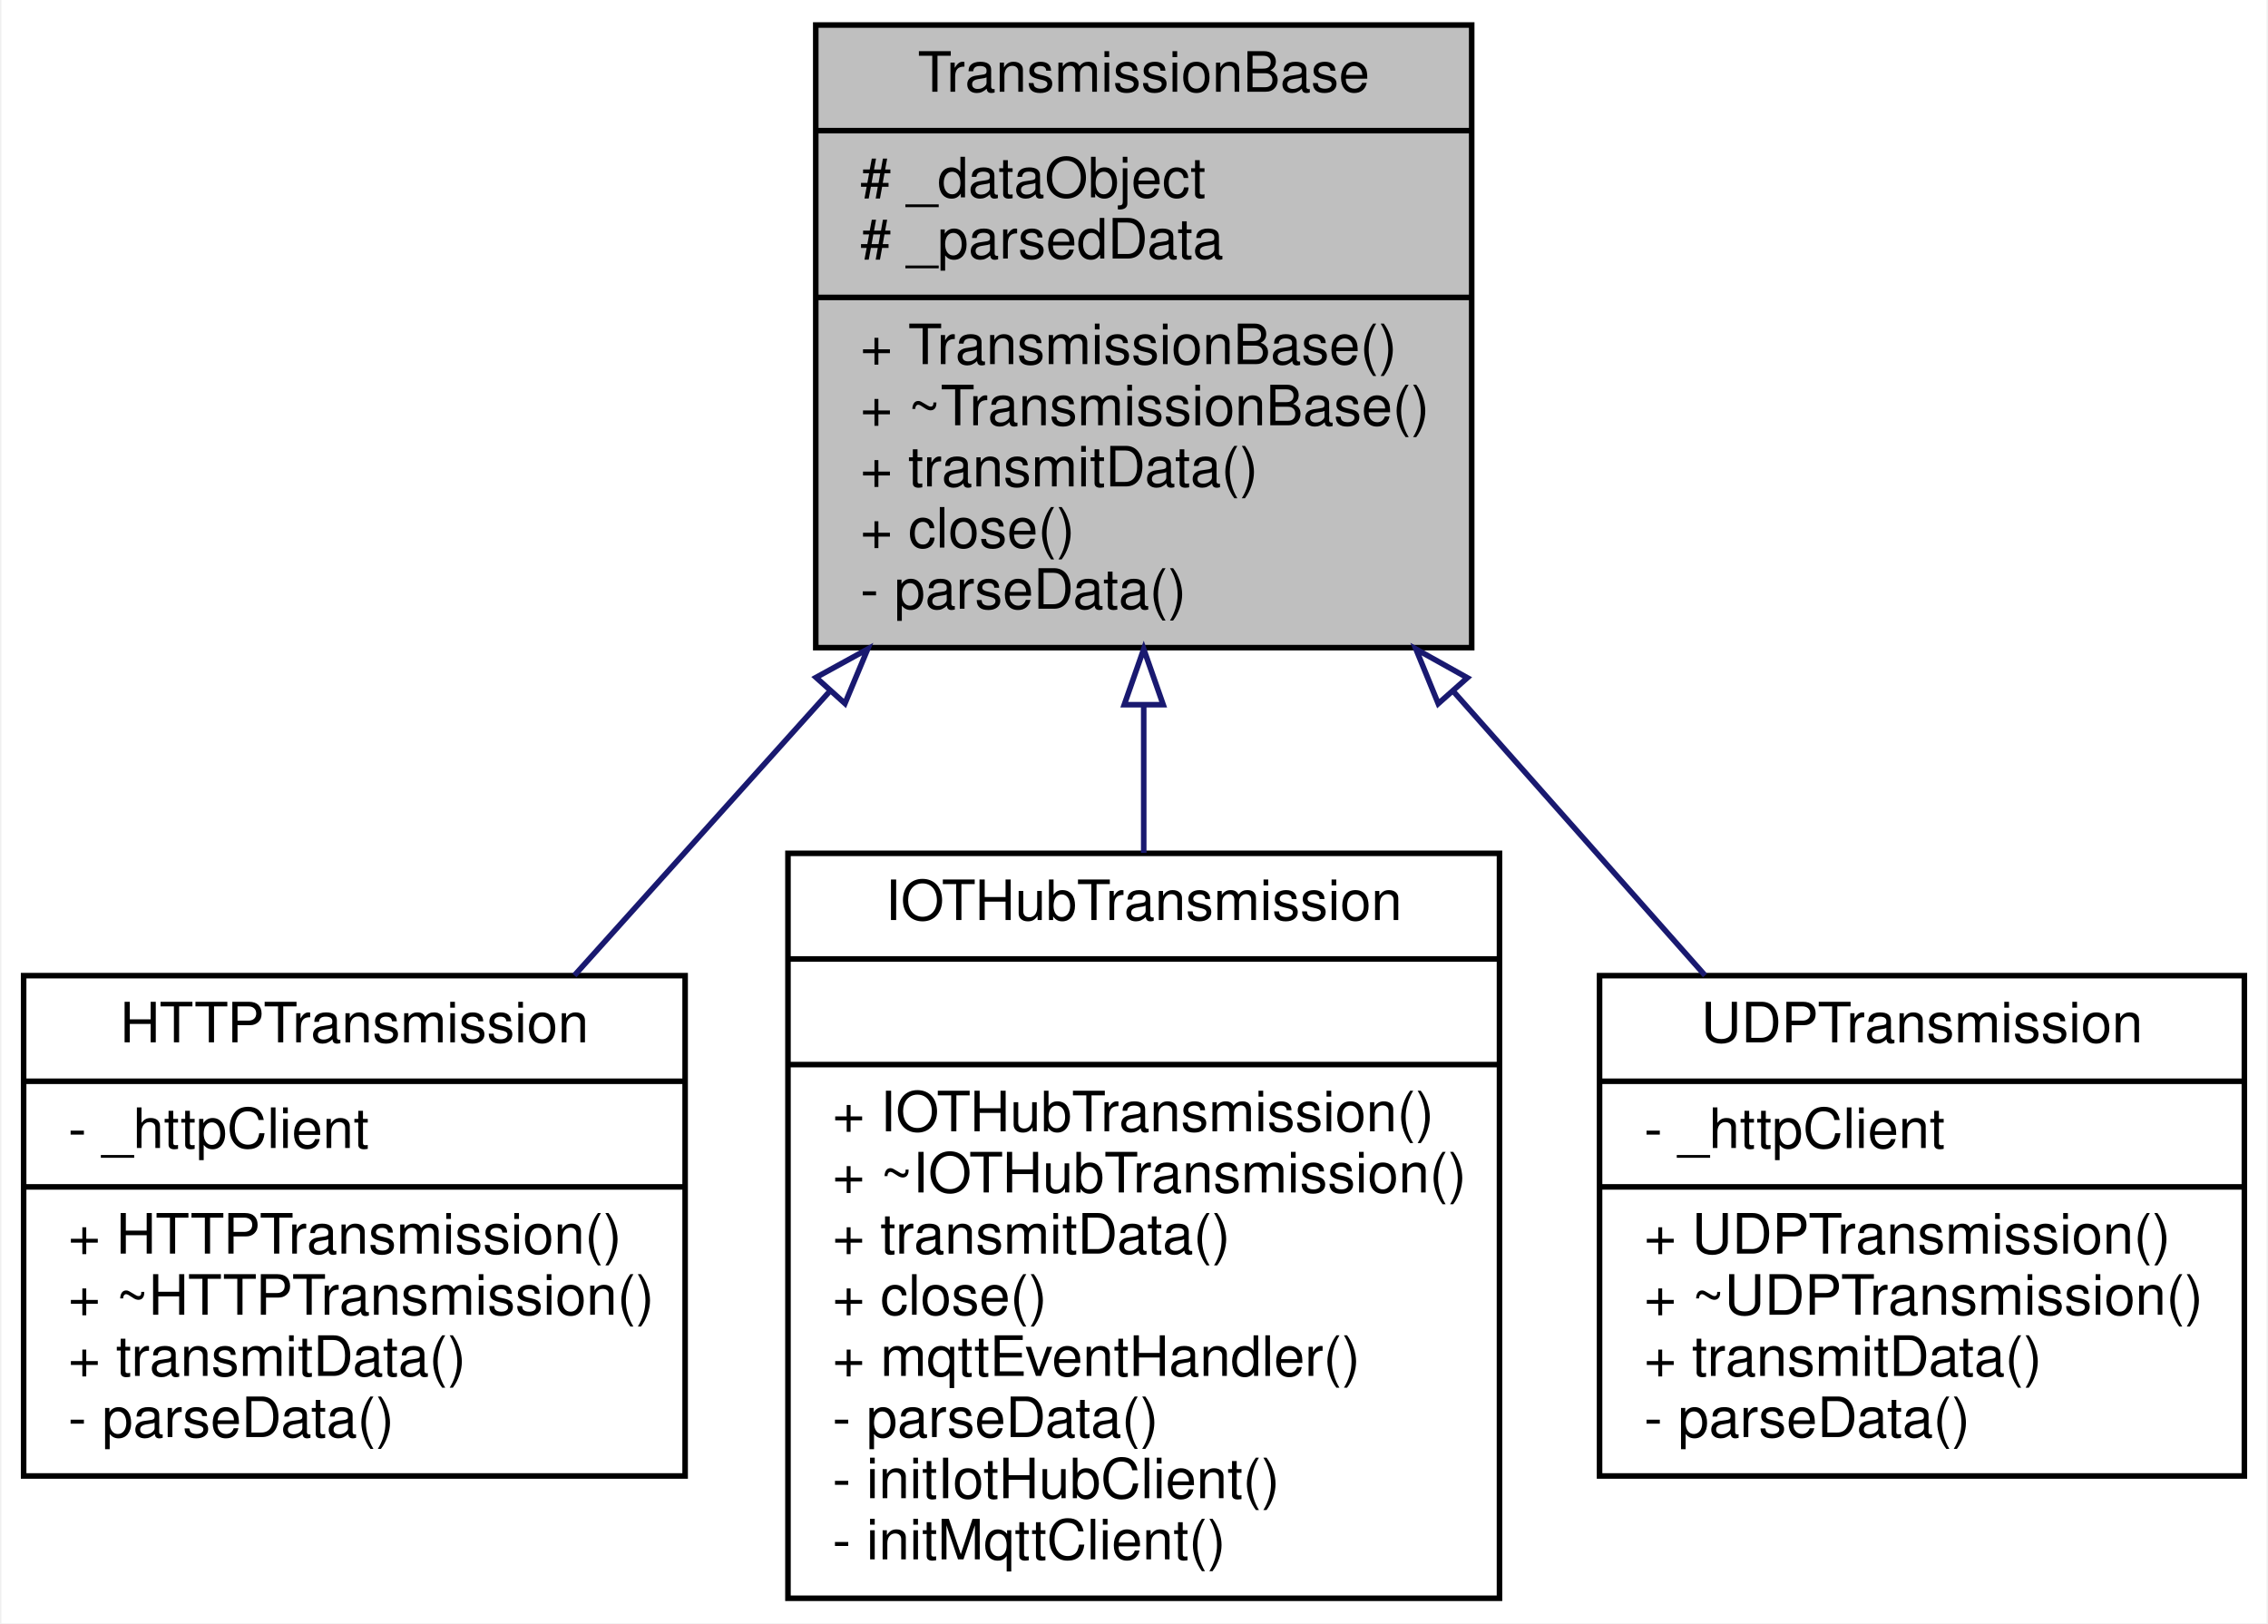
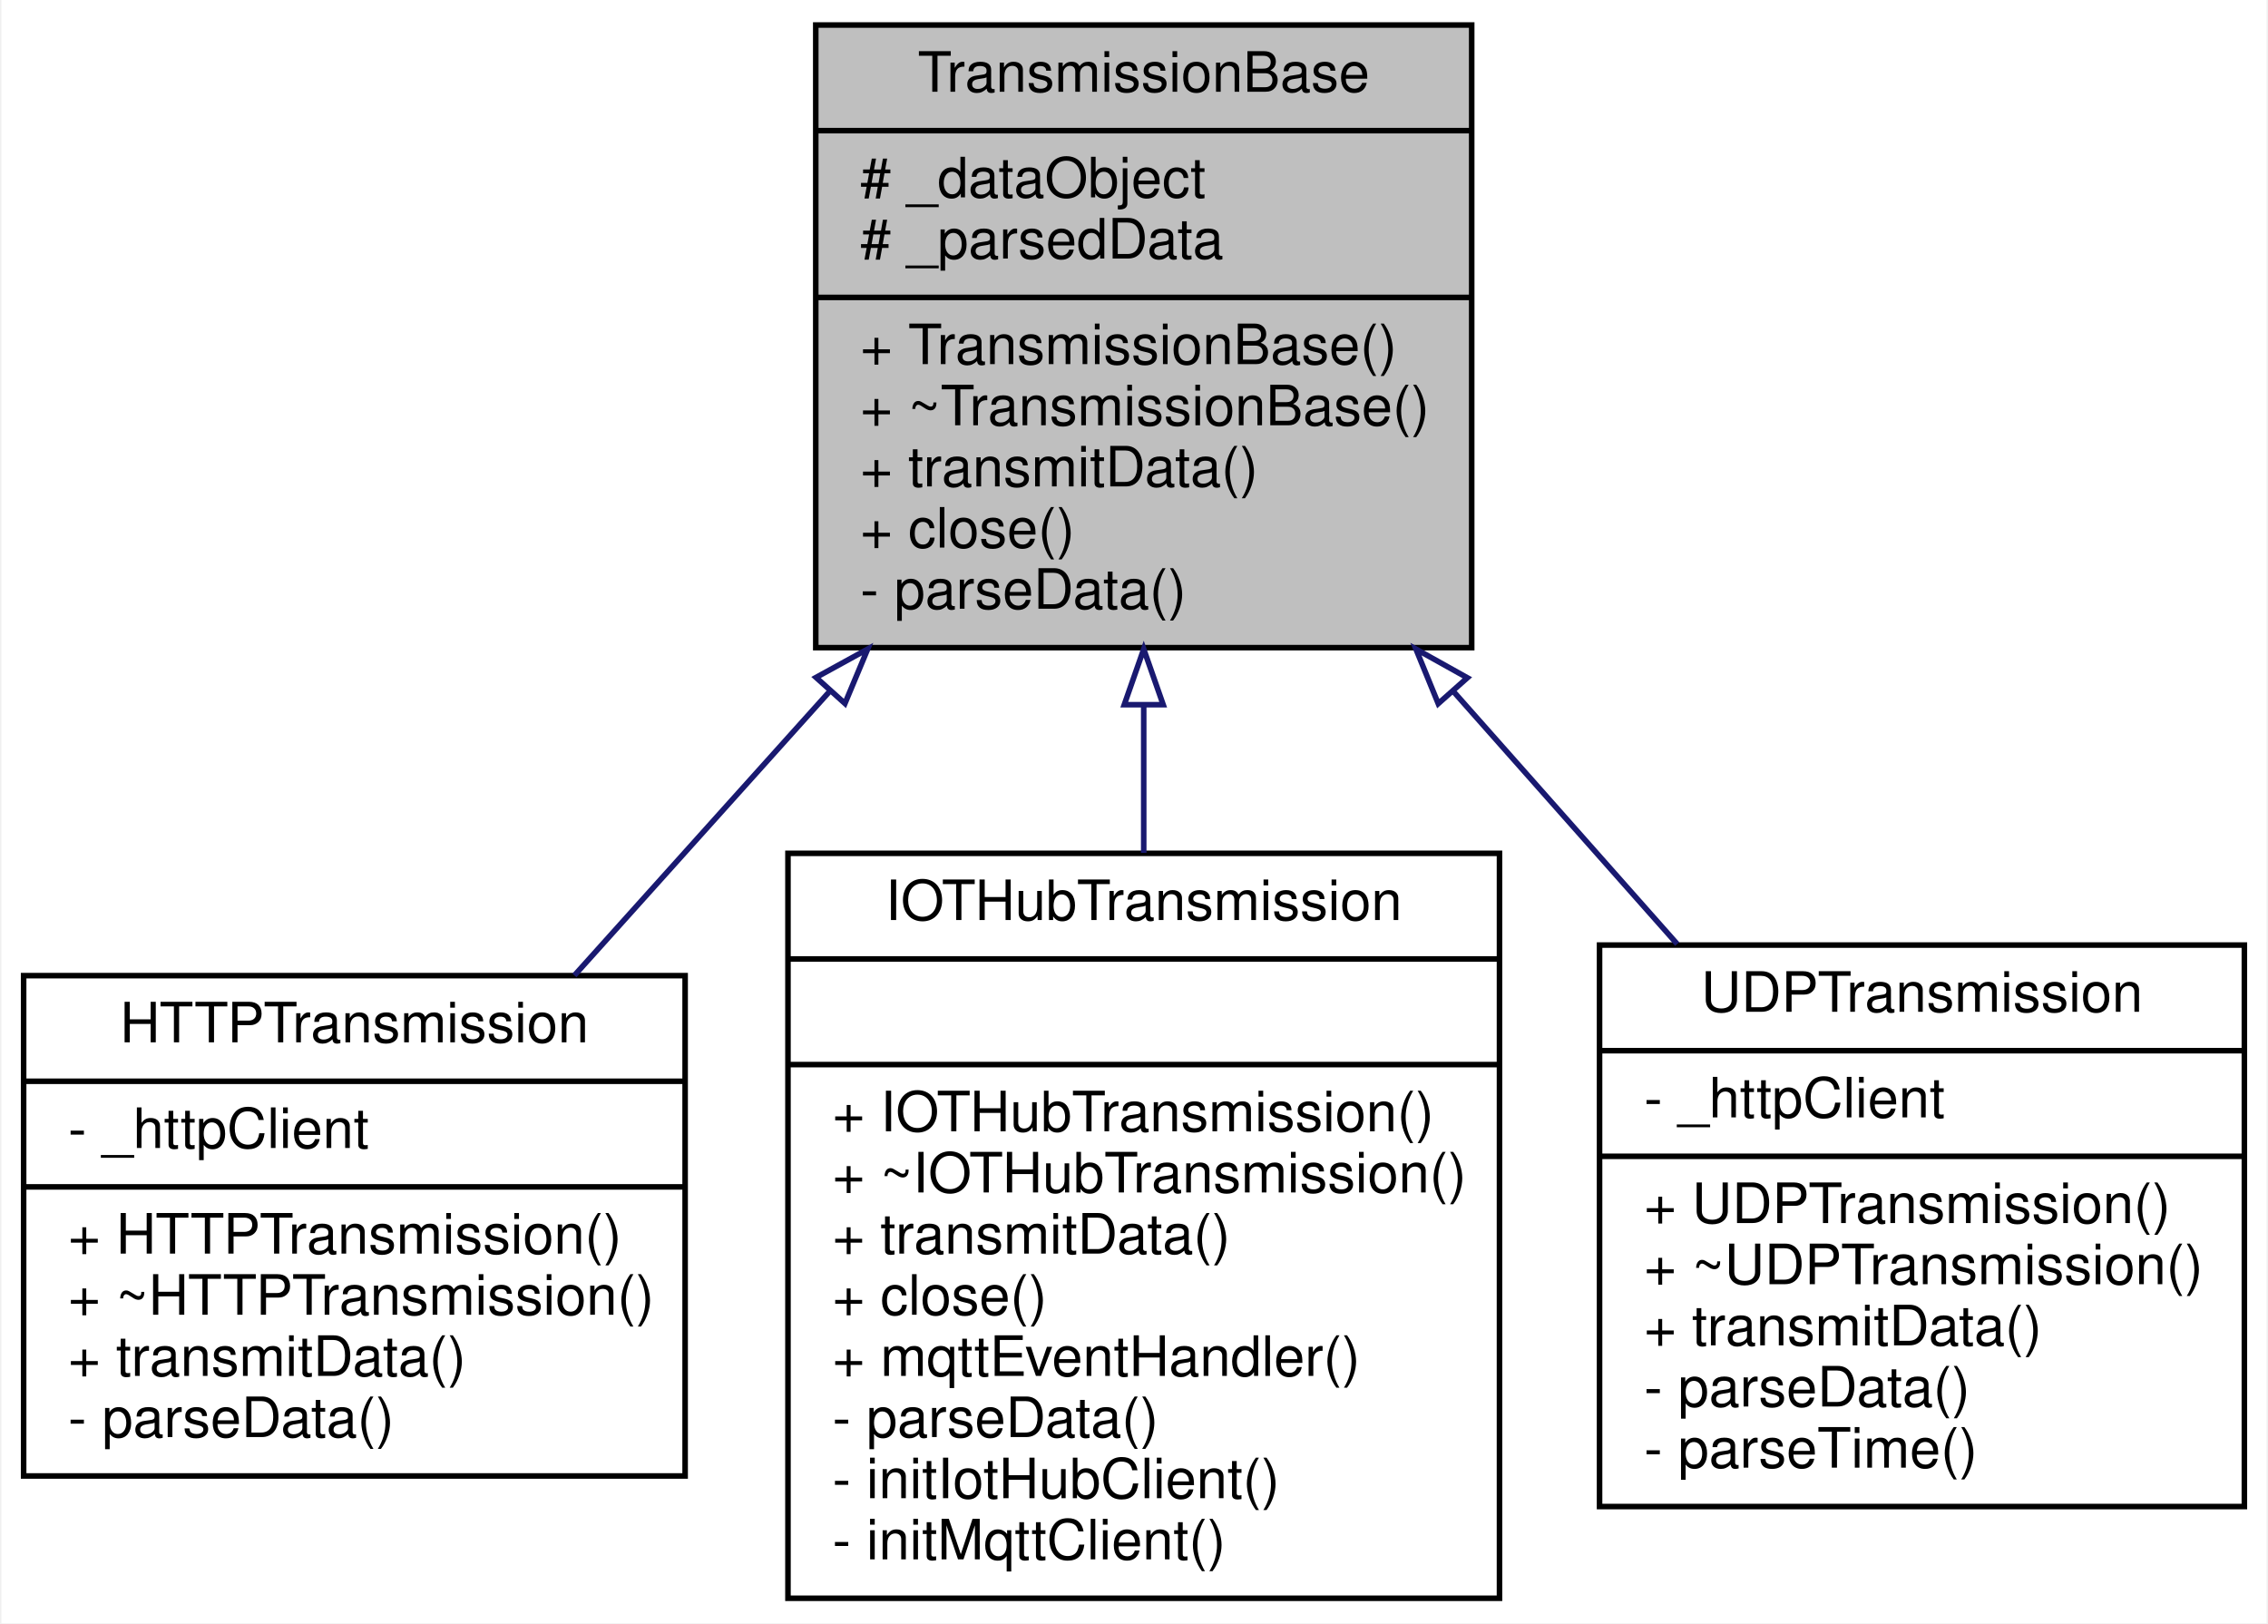
<svg xmlns="http://www.w3.org/2000/svg" xmlns:xlink="http://www.w3.org/1999/xlink" width="408pt" height="292pt" viewBox="0.00 0.00 407.50 292.00">
  <g id="graph0" class="graph" transform="scale(1 1) rotate(0) translate(4 288)">
    <polygon fill="white" stroke="transparent" points="-4,4 -4,-288 403.5,-288 403.5,4 -4,4" />
    <g id="node1" class="node">
      <g id="a_node1">
        <a xlink:title="Base class for sending data to one of the endpoints.">
          <polygon fill="#bfbfbf" stroke="black" points="142.5,-171.5 142.5,-283.5 260.5,-283.5 260.5,-171.5 142.5,-171.5" />
          <text text-anchor="middle" x="201.5" y="-271.5" font-family="Helvetica,sans-Serif" font-size="10.00">TransmissionBase</text>
          <polyline fill="none" stroke="black" points="142.5,-264.5 260.5,-264.5 " />
          <text text-anchor="start" x="150.5" y="-252.5" font-family="Helvetica,sans-Serif" font-size="10.00"># _dataObject</text>
          <text text-anchor="start" x="150.5" y="-241.5" font-family="Helvetica,sans-Serif" font-size="10.00"># _parsedData</text>
          <polyline fill="none" stroke="black" points="142.5,-234.5 260.5,-234.5 " />
          <text text-anchor="start" x="150.5" y="-222.5" font-family="Helvetica,sans-Serif" font-size="10.00">+ TransmissionBase()</text>
          <text text-anchor="start" x="150.5" y="-211.5" font-family="Helvetica,sans-Serif" font-size="10.00">+ ~TransmissionBase()</text>
          <text text-anchor="start" x="150.5" y="-200.5" font-family="Helvetica,sans-Serif" font-size="10.00">+ transmitData()</text>
          <text text-anchor="start" x="150.5" y="-189.5" font-family="Helvetica,sans-Serif" font-size="10.00">+ close()</text>
          <text text-anchor="start" x="150.5" y="-178.5" font-family="Helvetica,sans-Serif" font-size="10.00">- parseData()</text>
        </a>
      </g>
    </g>
    <g id="node2" class="node">
      <g id="a_node2">
        <a xlink:href="class_h_t_t_p_transmission.html" target="_top" xlink:title="HTTP Post transmission.">
          <polygon fill="white" stroke="black" points="0,-22.5 0,-112.5 119,-112.5 119,-22.5 0,-22.5" />
          <text text-anchor="middle" x="59.5" y="-100.5" font-family="Helvetica,sans-Serif" font-size="10.00">HTTPTransmission</text>
          <polyline fill="none" stroke="black" points="0,-93.5 119,-93.5 " />
          <text text-anchor="start" x="8" y="-81.5" font-family="Helvetica,sans-Serif" font-size="10.00">- _httpClient</text>
          <polyline fill="none" stroke="black" points="0,-74.5 119,-74.5 " />
          <text text-anchor="start" x="8" y="-62.5" font-family="Helvetica,sans-Serif" font-size="10.00">+ HTTPTransmission()</text>
          <text text-anchor="start" x="8" y="-51.5" font-family="Helvetica,sans-Serif" font-size="10.00">+ ~HTTPTransmission()</text>
          <text text-anchor="start" x="8" y="-40.5" font-family="Helvetica,sans-Serif" font-size="10.00">+ transmitData()</text>
          <text text-anchor="start" x="8" y="-29.5" font-family="Helvetica,sans-Serif" font-size="10.00">- parseData()</text>
        </a>
      </g>
    </g>
    <g id="edge1" class="edge">
      <path fill="none" stroke="midnightblue" d="M144.86,-163.48C129.53,-146.42 113.26,-128.31 99.08,-112.54" />
      <polygon fill="none" stroke="midnightblue" points="142.55,-166.14 151.84,-171.24 147.75,-161.46 142.55,-166.14" />
    </g>
    <g id="node3" class="node">
      <g id="a_node3">
        <a xlink:href="class_i_o_t_hub_transmission.html" target="_top" xlink:title=" ">
          <polygon fill="white" stroke="black" points="137.5,-0.5 137.5,-134.5 265.5,-134.5 265.5,-0.5 137.5,-0.5" />
          <text text-anchor="middle" x="201.5" y="-122.5" font-family="Helvetica,sans-Serif" font-size="10.00">IOTHubTransmission</text>
          <polyline fill="none" stroke="black" points="137.5,-115.5 265.5,-115.5 " />
          <text text-anchor="middle" x="201.5" y="-103.5" font-family="Helvetica,sans-Serif" font-size="10.00"> </text>
          <polyline fill="none" stroke="black" points="137.5,-96.5 265.5,-96.5 " />
          <text text-anchor="start" x="145.5" y="-84.5" font-family="Helvetica,sans-Serif" font-size="10.00">+ IOTHubTransmission()</text>
          <text text-anchor="start" x="145.5" y="-73.5" font-family="Helvetica,sans-Serif" font-size="10.00">+ ~IOTHubTransmission()</text>
          <text text-anchor="start" x="145.5" y="-62.5" font-family="Helvetica,sans-Serif" font-size="10.00">+ transmitData()</text>
          <text text-anchor="start" x="145.5" y="-51.5" font-family="Helvetica,sans-Serif" font-size="10.00">+ close()</text>
          <text text-anchor="start" x="145.5" y="-40.5" font-family="Helvetica,sans-Serif" font-size="10.00">+ mqttEventHandler()</text>
          <text text-anchor="start" x="145.5" y="-29.5" font-family="Helvetica,sans-Serif" font-size="10.00">- parseData()</text>
          <text text-anchor="start" x="145.5" y="-18.5" font-family="Helvetica,sans-Serif" font-size="10.00">- initIotHubClient()</text>
          <text text-anchor="start" x="145.5" y="-7.5" font-family="Helvetica,sans-Serif" font-size="10.00">- initMqttClient()</text>
        </a>
      </g>
    </g>
    <g id="edge2" class="edge">
      <path fill="none" stroke="midnightblue" d="M201.5,-161.09C201.5,-152.34 201.5,-143.35 201.5,-134.59" />
      <polygon fill="none" stroke="midnightblue" points="198,-161.24 201.5,-171.24 205,-161.24 198,-161.24" />
    </g>
    <g id="node4" class="node">
      <g id="a_node4">
        <a xlink:href="class_u_d_p_transmission.html" target="_top" xlink:title="UDP / HTTP post transmission.">
-           <polygon fill="white" stroke="black" points="283.5,-22.5 283.5,-112.5 399.5,-112.5 399.5,-22.5 283.5,-22.5" />
-           <text text-anchor="middle" x="341.5" y="-100.5" font-family="Helvetica,sans-Serif" font-size="10.00">UDPTransmission</text>
-           <polyline fill="none" stroke="black" points="283.5,-93.5 399.5,-93.5 " />
-           <text text-anchor="start" x="291.5" y="-81.5" font-family="Helvetica,sans-Serif" font-size="10.00">- _httpClient</text>
-           <polyline fill="none" stroke="black" points="283.5,-74.5 399.5,-74.5 " />
-           <text text-anchor="start" x="291.5" y="-62.5" font-family="Helvetica,sans-Serif" font-size="10.00">+ UDPTransmission()</text>
-           <text text-anchor="start" x="291.5" y="-51.5" font-family="Helvetica,sans-Serif" font-size="10.00">+ ~UDPTransmission()</text>
-           <text text-anchor="start" x="291.5" y="-40.5" font-family="Helvetica,sans-Serif" font-size="10.00">+ transmitData()</text>
-           <text text-anchor="start" x="291.5" y="-29.5" font-family="Helvetica,sans-Serif" font-size="10.00">- parseData()</text>
+           <polygon fill="white" stroke="black" points="283.5,-17 283.5,-118 399.5,-118 399.5,-17 283.5,-17" />
+           <text text-anchor="middle" x="341.5" y="-106" font-family="Helvetica,sans-Serif" font-size="10.00">UDPTransmission</text>
+           <polyline fill="none" stroke="black" points="283.5,-99 399.5,-99 " />
+           <text text-anchor="start" x="291.5" y="-87" font-family="Helvetica,sans-Serif" font-size="10.00">- _httpClient</text>
+           <polyline fill="none" stroke="black" points="283.5,-80 399.5,-80 " />
+           <text text-anchor="start" x="291.5" y="-68" font-family="Helvetica,sans-Serif" font-size="10.00">+ UDPTransmission()</text>
+           <text text-anchor="start" x="291.5" y="-57" font-family="Helvetica,sans-Serif" font-size="10.00">+ ~UDPTransmission()</text>
+           <text text-anchor="start" x="291.5" y="-46" font-family="Helvetica,sans-Serif" font-size="10.00">+ transmitData()</text>
+           <text text-anchor="start" x="291.5" y="-35" font-family="Helvetica,sans-Serif" font-size="10.00">- parseData()</text>
+           <text text-anchor="start" x="291.5" y="-24" font-family="Helvetica,sans-Serif" font-size="10.00">- parseTime()</text>
        </a>
      </g>
    </g>
    <g id="edge3" class="edge">
-       <path fill="none" stroke="midnightblue" d="M257.34,-163.48C272.46,-146.42 288.5,-128.31 302.48,-112.54" />
+       <path fill="none" stroke="midnightblue" d="M257.36,-163.45C270.7,-148.4 284.75,-132.54 297.47,-118.19" />
      <polygon fill="none" stroke="midnightblue" points="254.48,-161.43 250.47,-171.24 259.72,-166.08 254.48,-161.43" />
    </g>
  </g>
</svg>
